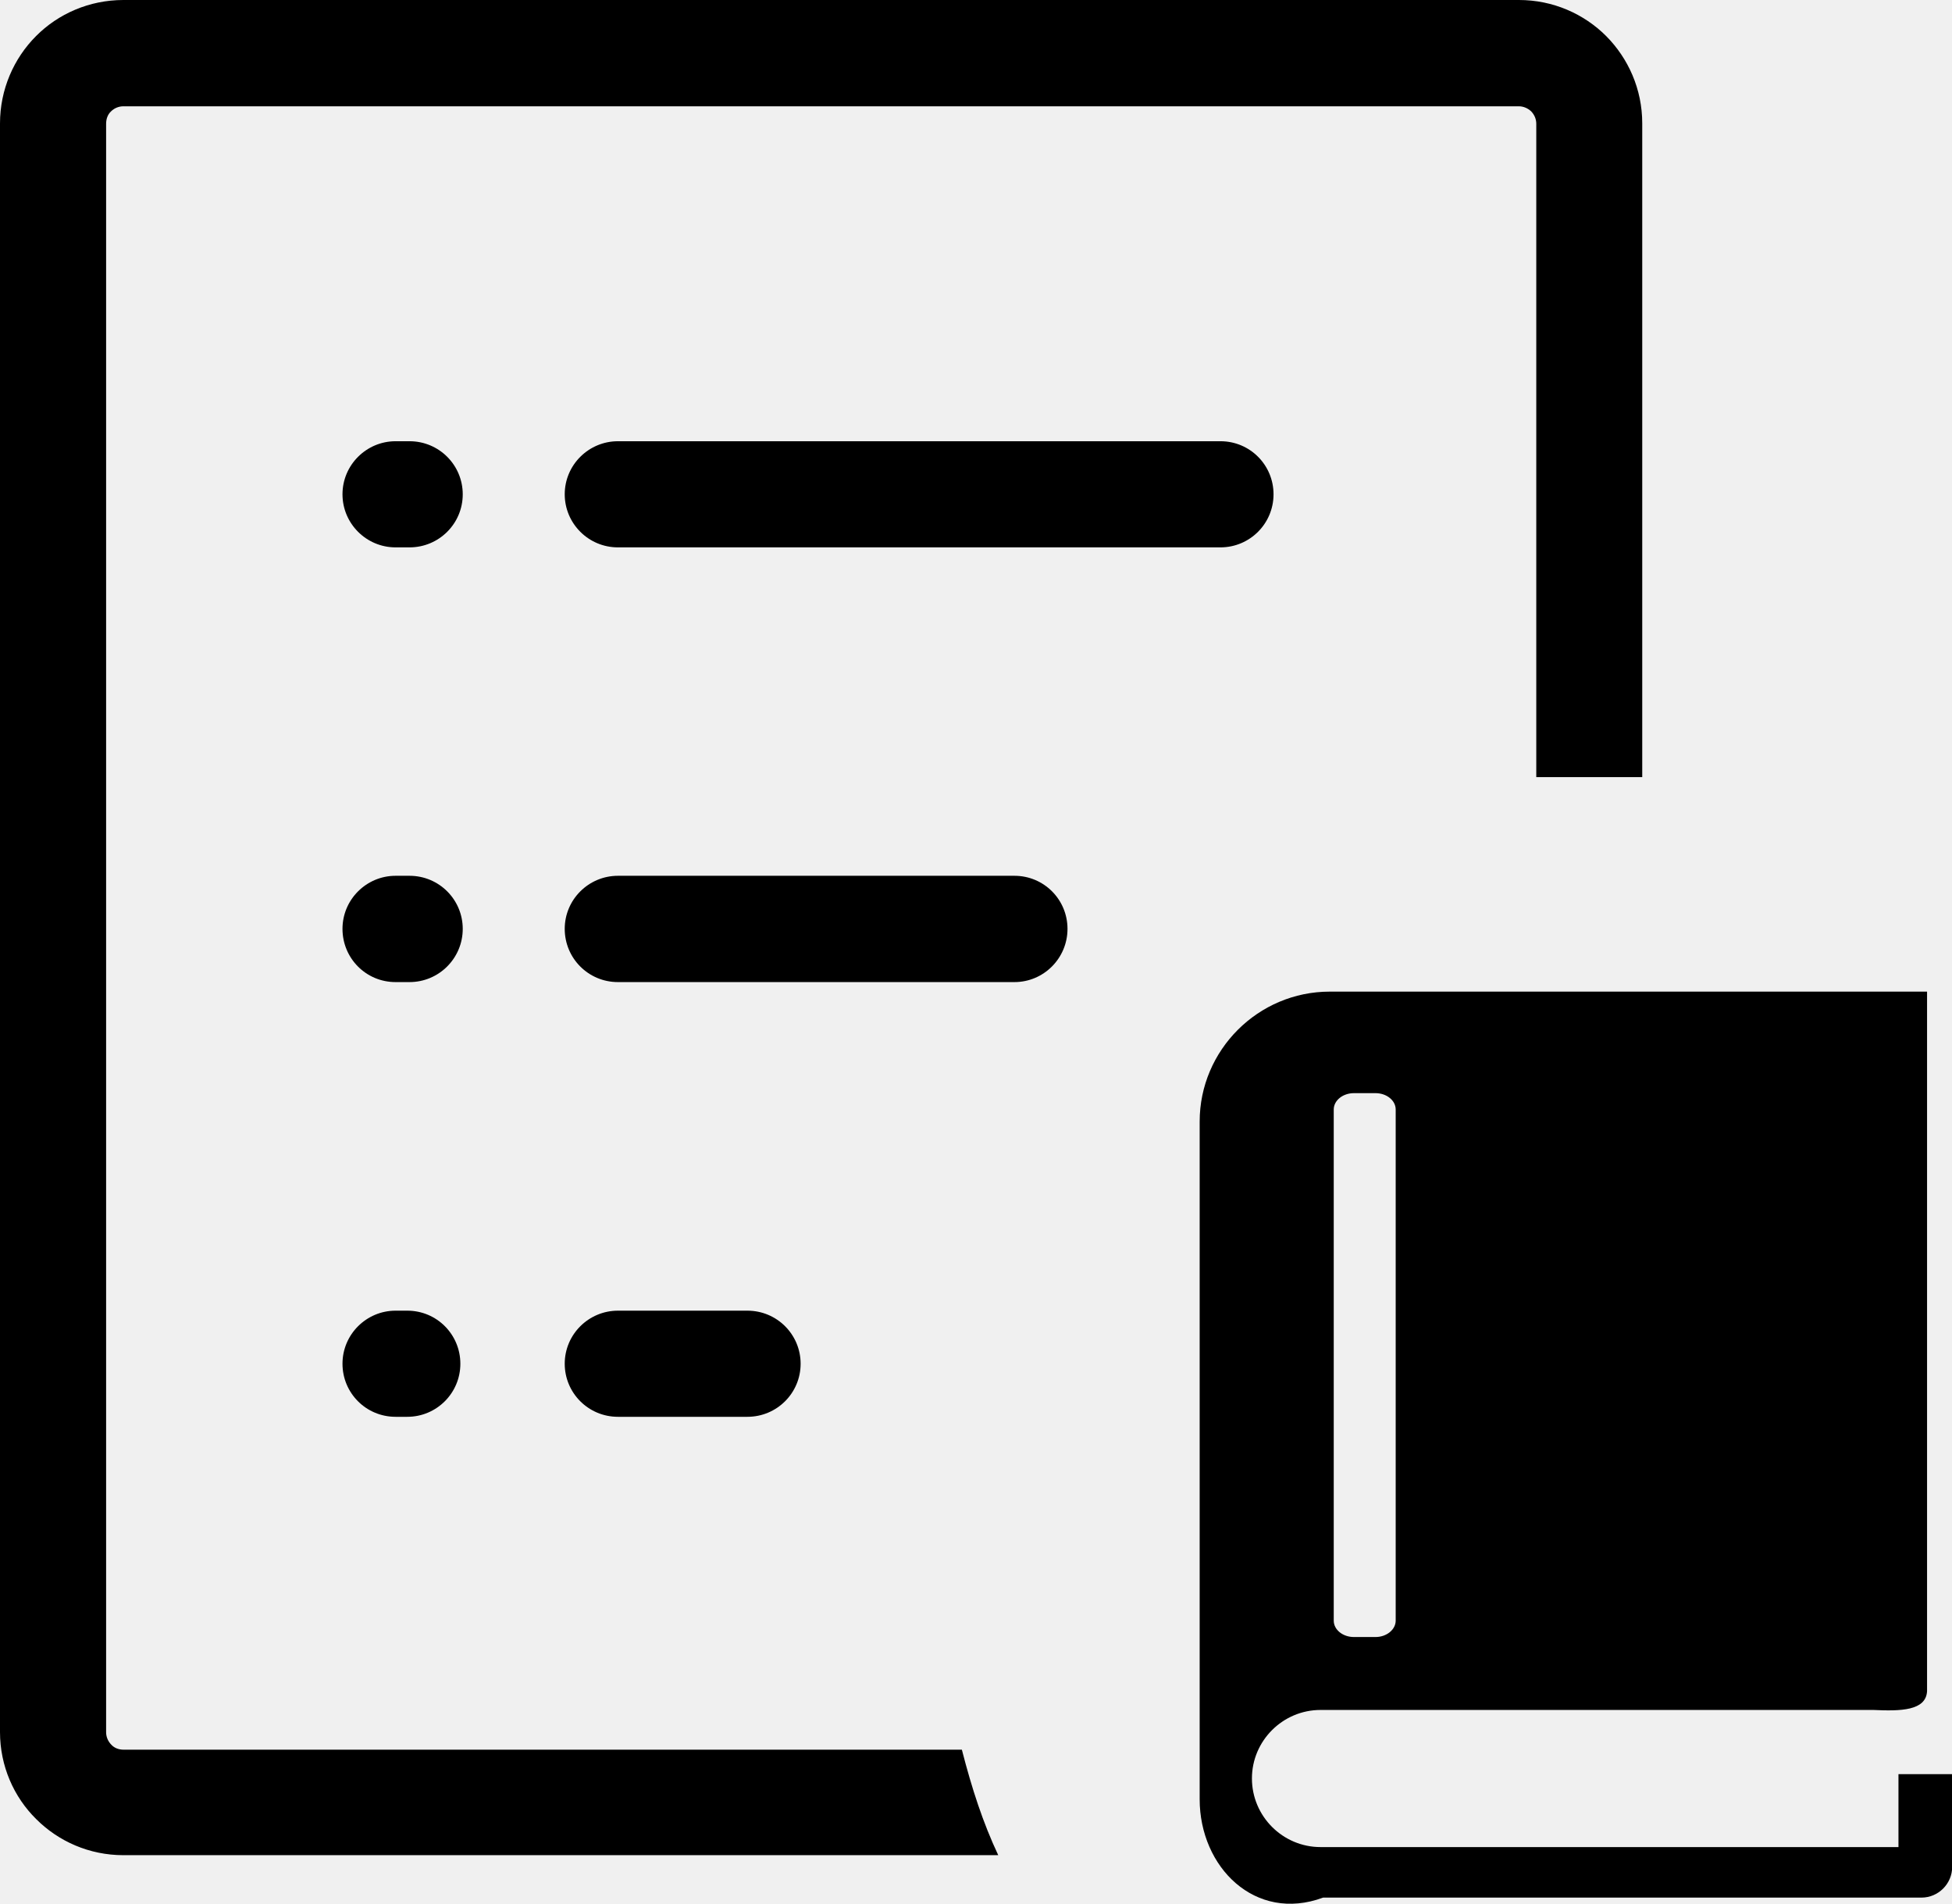
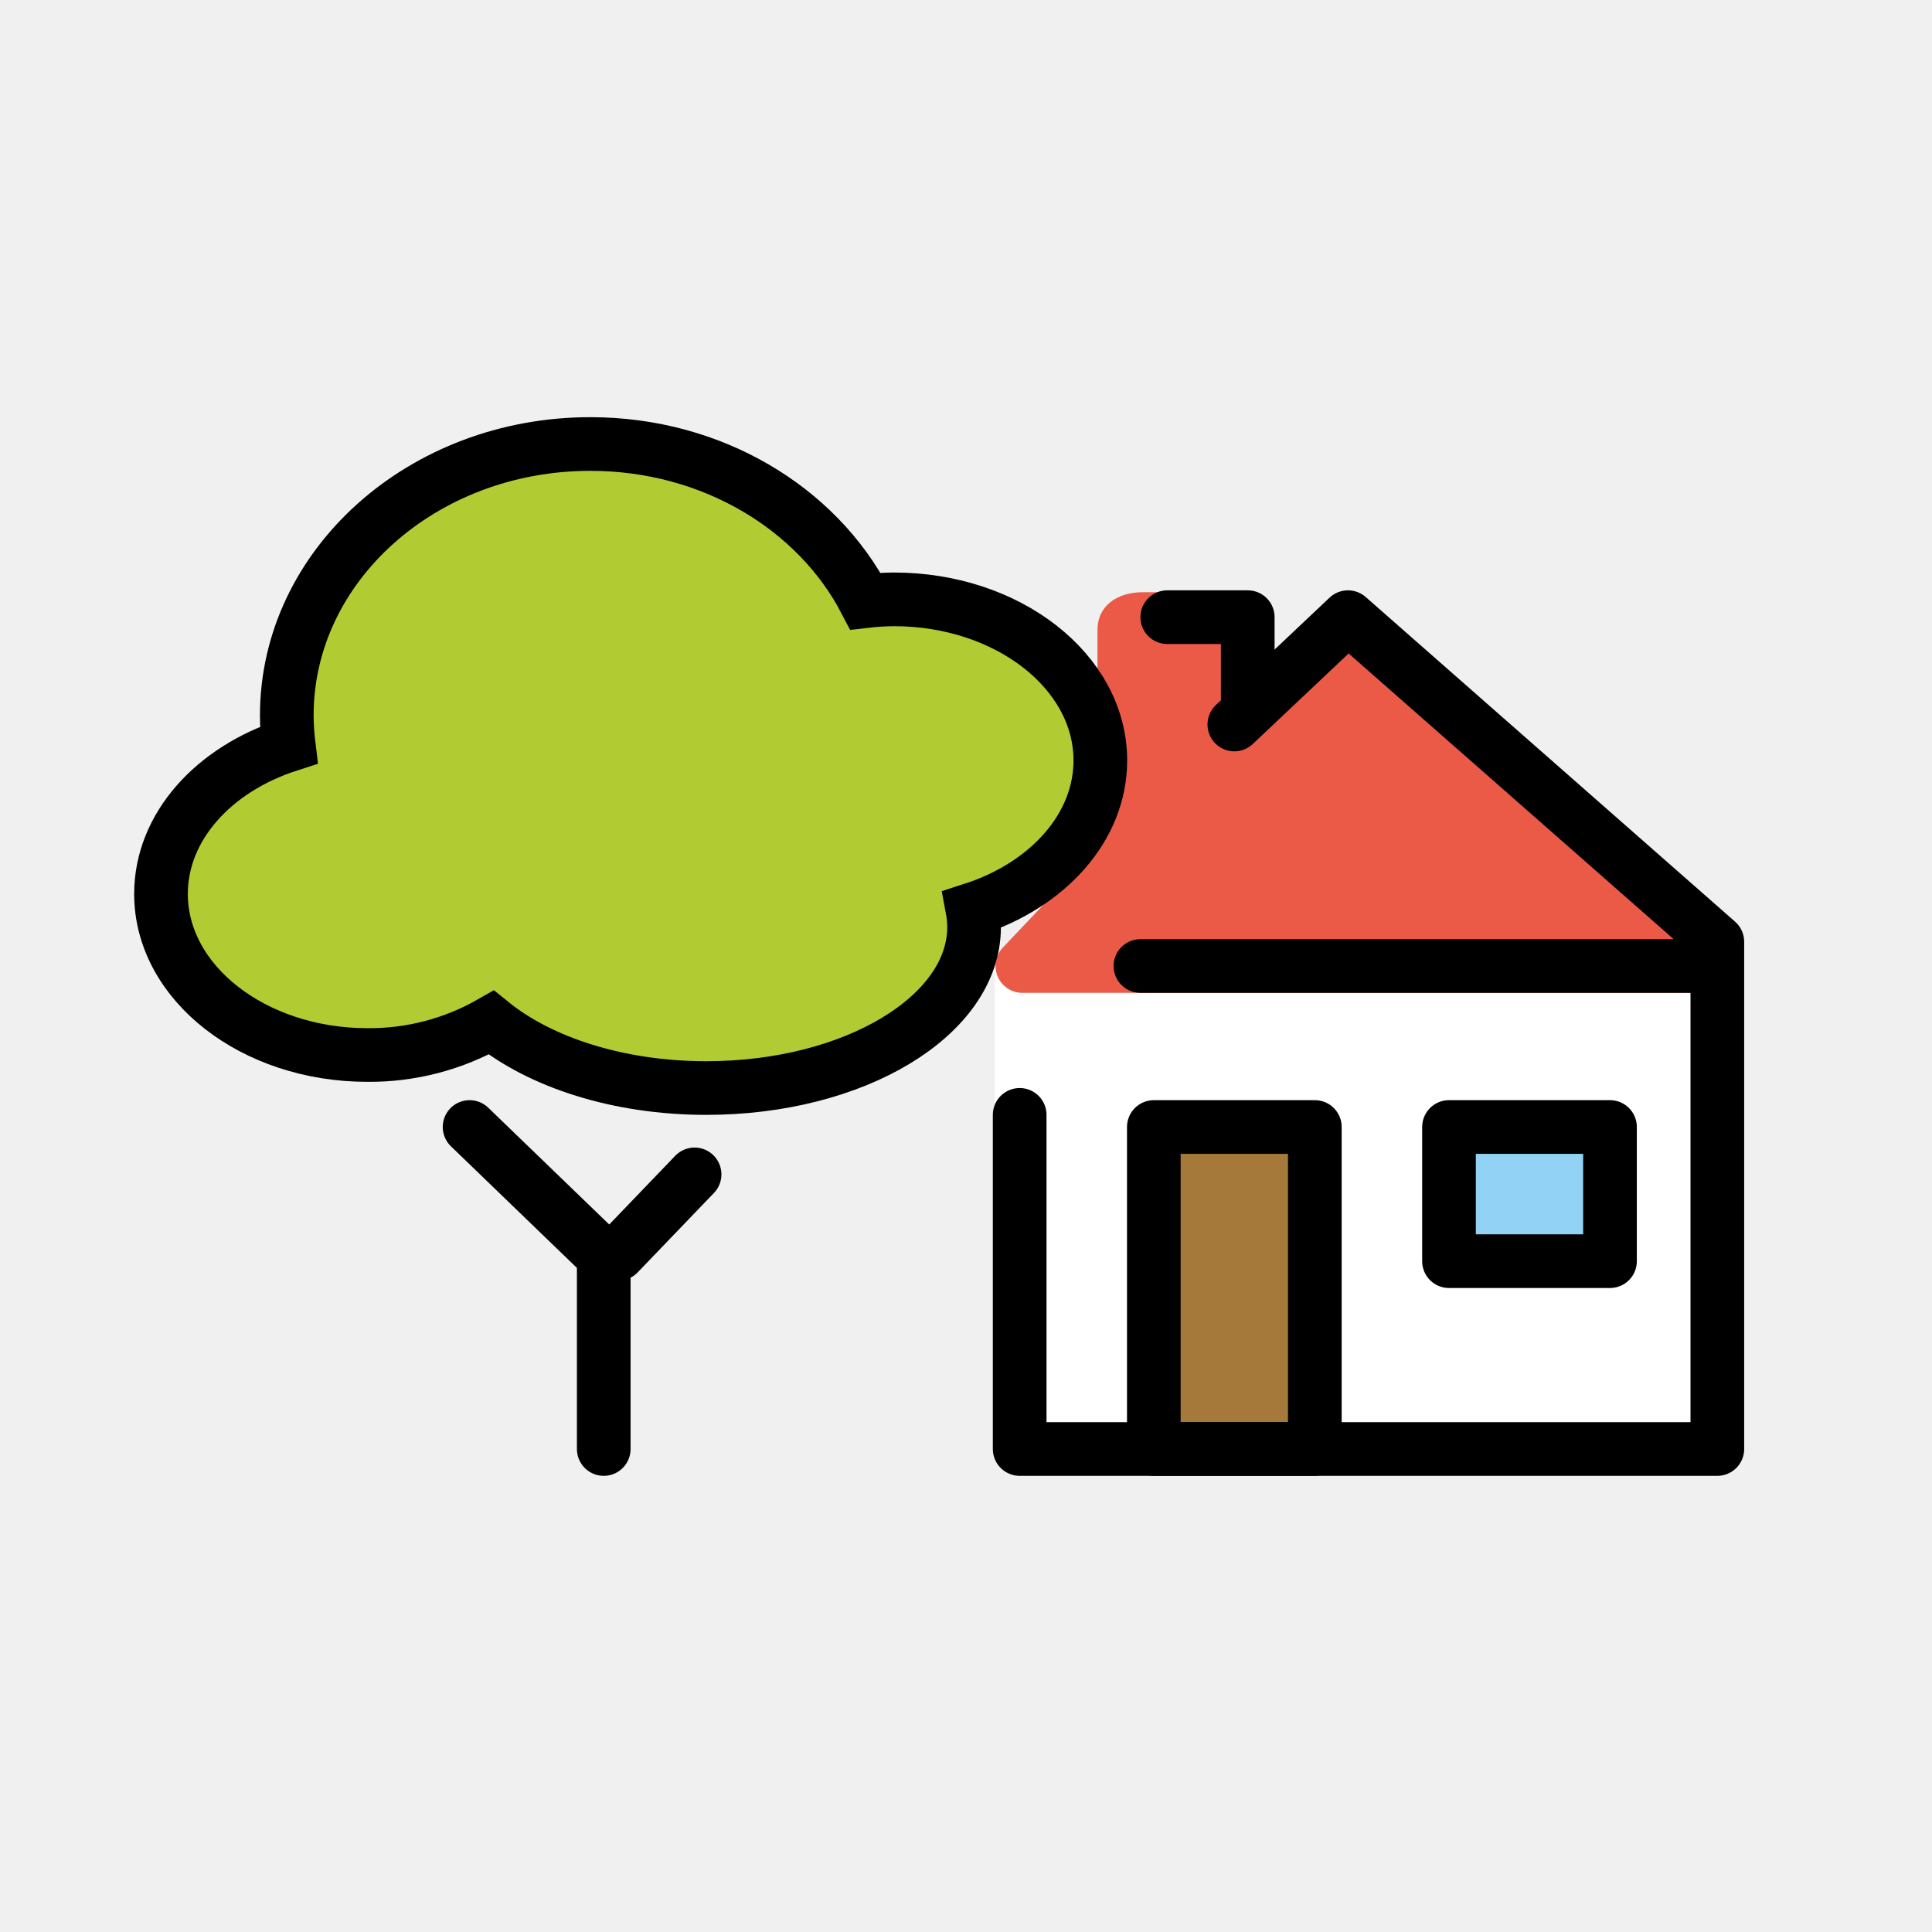
- <svg xmlns="http://www.w3.org/2000/svg" version="1.1" id="Layer_1" x="0px" y="0px" viewBox="0 0 122.88 119.82" style="enable-background:new 0 0 122.88 119.82" xml:space="preserve">
-   <style type="text/css">
- 	.st0{fill-rule:evenodd;clip-rule:evenodd;}
- </style>
-   <g>
-     <path class="st0" d="M83.71,62.41h37.6v44.03c-0.07,1.23-1.66,1.26-3.38,1.18h-34.8c-2.38,0-4.32,1.94-4.32,4.31 c0,2.38,1.94,4.32,4.32,4.32h36.38v-4.59h3.38v5.84c0,1.06-0.87,1.93-1.93,1.93H83.29c-4.27,1.58-7.77-1.91-7.77-6.19V70.59 C75.52,66.09,79.2,62.41,83.71,62.41L83.71,62.41z M38.9,89.17c-1.86,0-3.35-1.5-3.35-3.34c0-1.85,1.51-3.34,3.35-3.34h8.15 c1.86,0,3.35,1.5,3.35,3.34c0,1.85-1.5,3.34-3.35,3.34H38.9L38.9,89.17L38.9,89.17L38.9,89.17z M21.56,85.83 c0-1.85,1.51-3.34,3.34-3.34h0.74c1.86,0,3.34,1.5,3.34,3.34c0,1.85-1.5,3.34-3.34,3.34H24.9C23.05,89.17,21.56,87.68,21.56,85.83 L21.56,85.83z M21.56,31.11c0-1.85,1.51-3.34,3.34-3.34h0.88c1.86,0,3.35,1.5,3.35,3.34c0,1.85-1.5,3.34-3.35,3.34H24.9 C23.06,34.45,21.56,32.95,21.56,31.11L21.56,31.11z M24.9,61.81c-1.86,0-3.34-1.5-3.34-3.35c0-1.85,1.51-3.34,3.34-3.34h0.88 c1.86,0,3.35,1.5,3.35,3.34c0,1.85-1.5,3.35-3.35,3.35H24.9L24.9,61.81z M38.9,34.45c-1.86,0-3.35-1.51-3.35-3.34 c0-1.85,1.51-3.34,3.35-3.34h37.93c1.86,0,3.34,1.5,3.34,3.34c0,1.85-1.5,3.34-3.34,3.34H38.9L38.9,34.45L38.9,34.45L38.9,34.45z M7.77,0h87.85c2.14,0,4.09,0.87,5.49,2.27c1.39,1.4,2.27,3.34,2.27,5.49v41.15h-6.67V7.79c0-0.3-0.12-0.57-0.32-0.78 c-0.2-0.19-0.48-0.32-0.78-0.32l0,0H7.77c-0.3,0-0.58,0.12-0.78,0.32C6.78,7.2,6.68,7.49,6.68,7.79v101.23 c0,0.3,0.12,0.57,0.32,0.78c0.19,0.21,0.47,0.32,0.78,0.32h52.77c0.63,2.45,1.33,4.6,2.29,6.64H7.77c-2.15,0-4.09-0.87-5.49-2.27 C0.87,113.1,0,111.15,0,109.01V7.77c0-2.14,0.87-4.1,2.27-5.5C3.66,0.87,5.62,0,7.77,0L7.77,0L7.77,0L7.77,0z M38.9,61.81 c-1.86,0-3.35-1.5-3.35-3.35c0-1.85,1.51-3.34,3.35-3.34h24.96c1.86,0,3.34,1.5,3.34,3.34c0,1.85-1.5,3.35-3.34,3.35H38.9 L38.9,61.81L38.9,61.81L38.9,61.81z M85.23,68.8h1.36c0.7,0,1.27,0.46,1.27,1.03V102c0,0.56-0.57,1.03-1.27,1.03h-1.36 c-0.7,0-1.27-0.46-1.27-1.03V69.83C83.96,69.26,84.53,68.8,85.23,68.8L85.23,68.8z" />
+ <svg xmlns="http://www.w3.org/2000/svg" id="emoji" viewBox="0 0 72 72" version="1.1">
+   <g id="color">
+     <rect x="37.075" y="36.053" width="26.884" height="18.114" fill="#FFFFFF" />
+     <polygon fill="#EA5A47" stroke="#EA5A47" stroke-linecap="round" stroke-linejoin="round" stroke-miterlimit="10" stroke-width="2" points="50.235,23.2 38.1,36 63.5,36" />
+     <path fill="#EA5A47" d="M47.3,26l-6.4,6.059v-8.573c0-0.931,0.755-1.416,1.686-1.416h3.028 c0.931,0,1.686,0.485,1.686,1.416C47.3,23.486,47.3,26,47.3,26z" />
+     <rect x="43" y="42" width="6" height="12" fill="#A57939" />
+     <rect x="54" y="42" width="6" height="5" fill="#92D3F5" />
+     <path fill="#B1CC33" d="M41.006,28.339c0-3.312-3.445-6.003-7.694-6.003c-0.355,0.003-0.71,0.025-1.062,0.066 c-1.8-3.455-5.707-5.855-10.25-5.855c-6.248,0-11.312,4.529-11.312,10.114c0.001,0.369,0.025,0.738,0.07,1.104 C7.966,28.666,6,30.81,6,33.314c0,3.312,3.445,6.003,7.694,6.003c1.615,0.014,3.206-0.402,4.614-1.207 c1.818,1.477,4.726,2.438,8.015,2.438c5.511,0,9.978-2.688,9.978-6.003c-0.001-0.219-0.021-0.438-0.061-0.653 C39.036,32.99,41.006,30.845,41.006,28.339z" />
+   </g>
+   <g id="hair" />
+   <g id="skin" />
+   <g id="skin-shadow" />
+   <g id="line">
+     <polyline fill="none" stroke="#000000" stroke-linecap="round" stroke-linejoin="round" stroke-miterlimit="10" stroke-width="2" points="46,27 50.235,23 64,35.098 64,54 38,54 38,41.548" />
+     <rect x="43" y="42" width="6" height="12" fill="none" stroke="#000000" stroke-linecap="round" stroke-linejoin="round" stroke-miterlimit="10" stroke-width="2" />
+     <rect x="54" y="42" width="6" height="5" fill="none" stroke="#000000" stroke-linecap="round" stroke-linejoin="round" stroke-miterlimit="10" stroke-width="2" />
+     <polyline fill="none" stroke="#000000" stroke-linecap="round" stroke-linejoin="round" stroke-miterlimit="10" stroke-width="2" points="43.5,23 46.5,23 46.5,26" />
+     <path fill="none" stroke="#000000" stroke-miterlimit="10" stroke-width="2" d="M31.245,39.34" />
+     <polyline fill="none" stroke="#000000" stroke-linecap="round" stroke-linejoin="round" stroke-width="2" points="22.5,54 22.5,46.827 17.5,42" />
+     <line x1="23.041" x2="25.885" y1="46.727" y2="43.766" fill="none" stroke="#000000" stroke-linecap="round" stroke-linejoin="round" stroke-width="2" />
+     <path fill="none" stroke="#000000" stroke-linecap="round" stroke-miterlimit="10" stroke-width="2" d="M41.006,28.339 c0-3.312-3.445-6.003-7.694-6.003c-0.355,0.003-0.71,0.025-1.062,0.066c-1.8-3.455-5.707-5.855-10.25-5.855 c-6.248,0-11.312,4.529-11.312,10.114c0.001,0.369,0.025,0.738,0.07,1.104C7.966,28.666,6,30.81,6,33.314 c0,3.312,3.445,6.003,7.694,6.003c1.615,0.014,3.206-0.402,4.614-1.207c1.818,1.477,4.726,2.438,8.015,2.438 c5.511,0,9.978-2.688,9.978-6.003c-0.001-0.219-0.021-0.438-0.061-0.653 C39.036,32.99,41.006,30.845,41.006,28.339z" />
+     <line x1="63.5" x2="42.5" y1="36" y2="36" fill="none" stroke="#000000" stroke-linecap="round" stroke-linejoin="round" stroke-miterlimit="10" stroke-width="2" />
  </g>
</svg>
